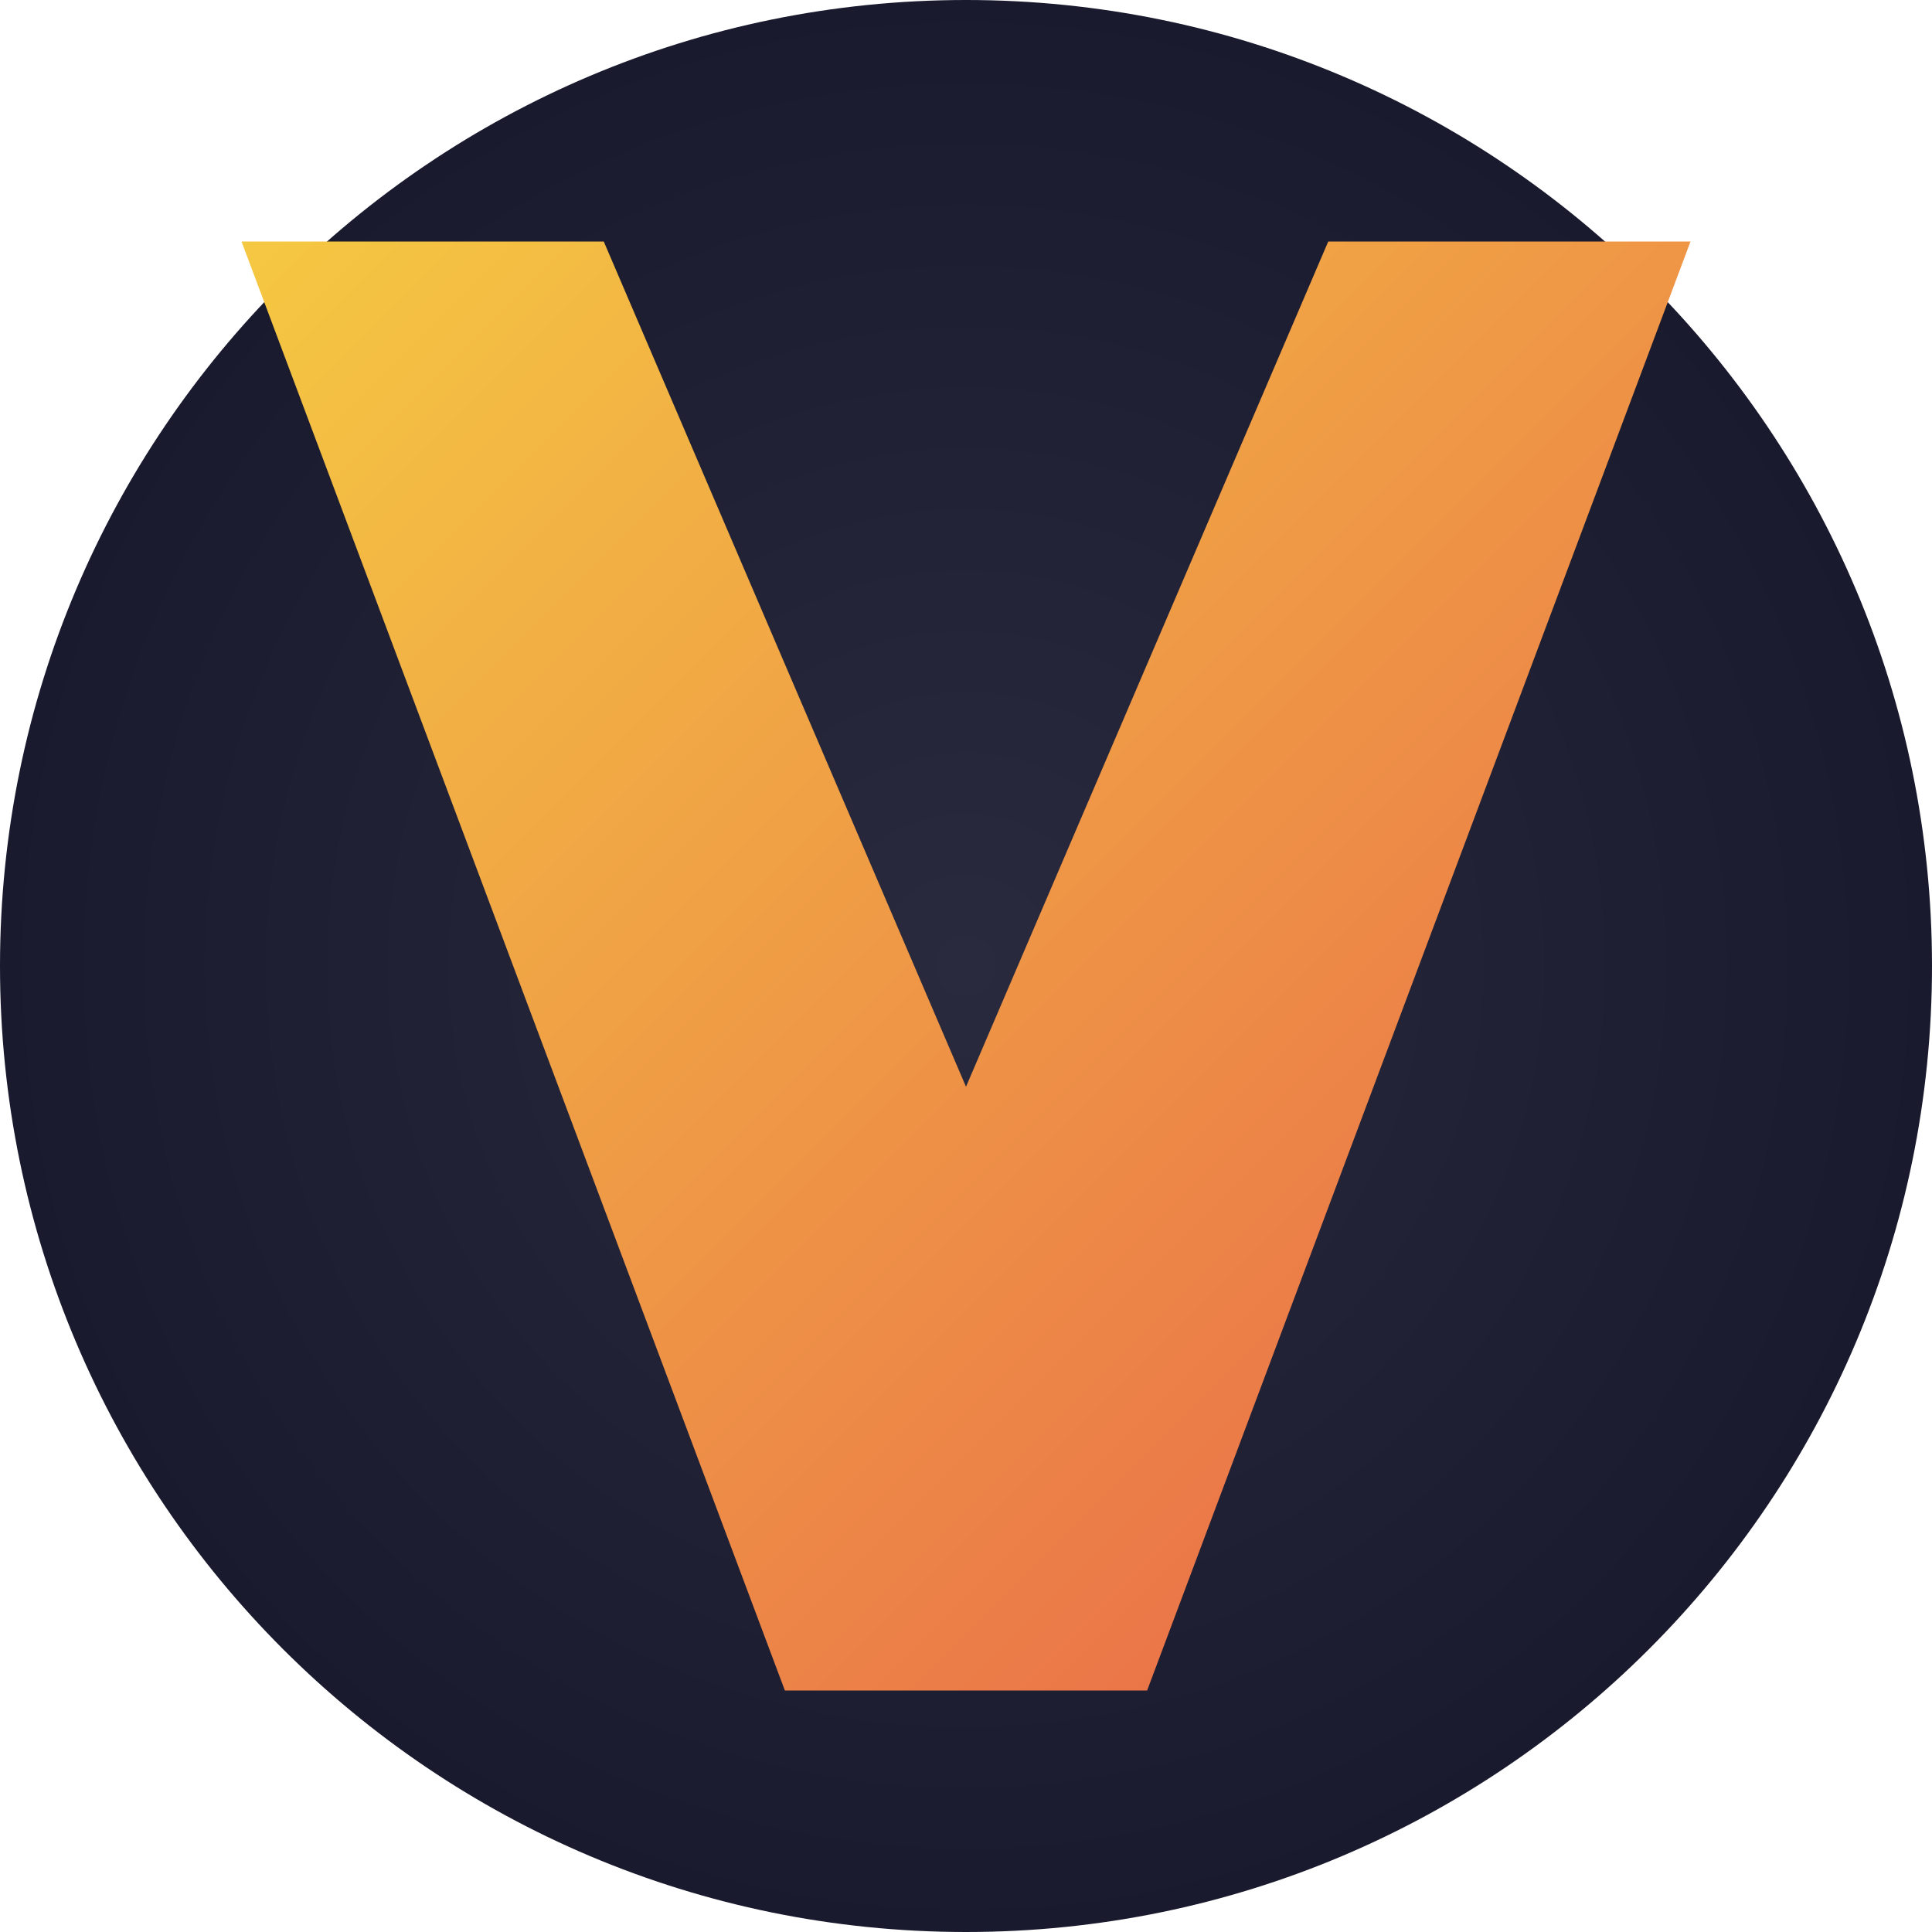
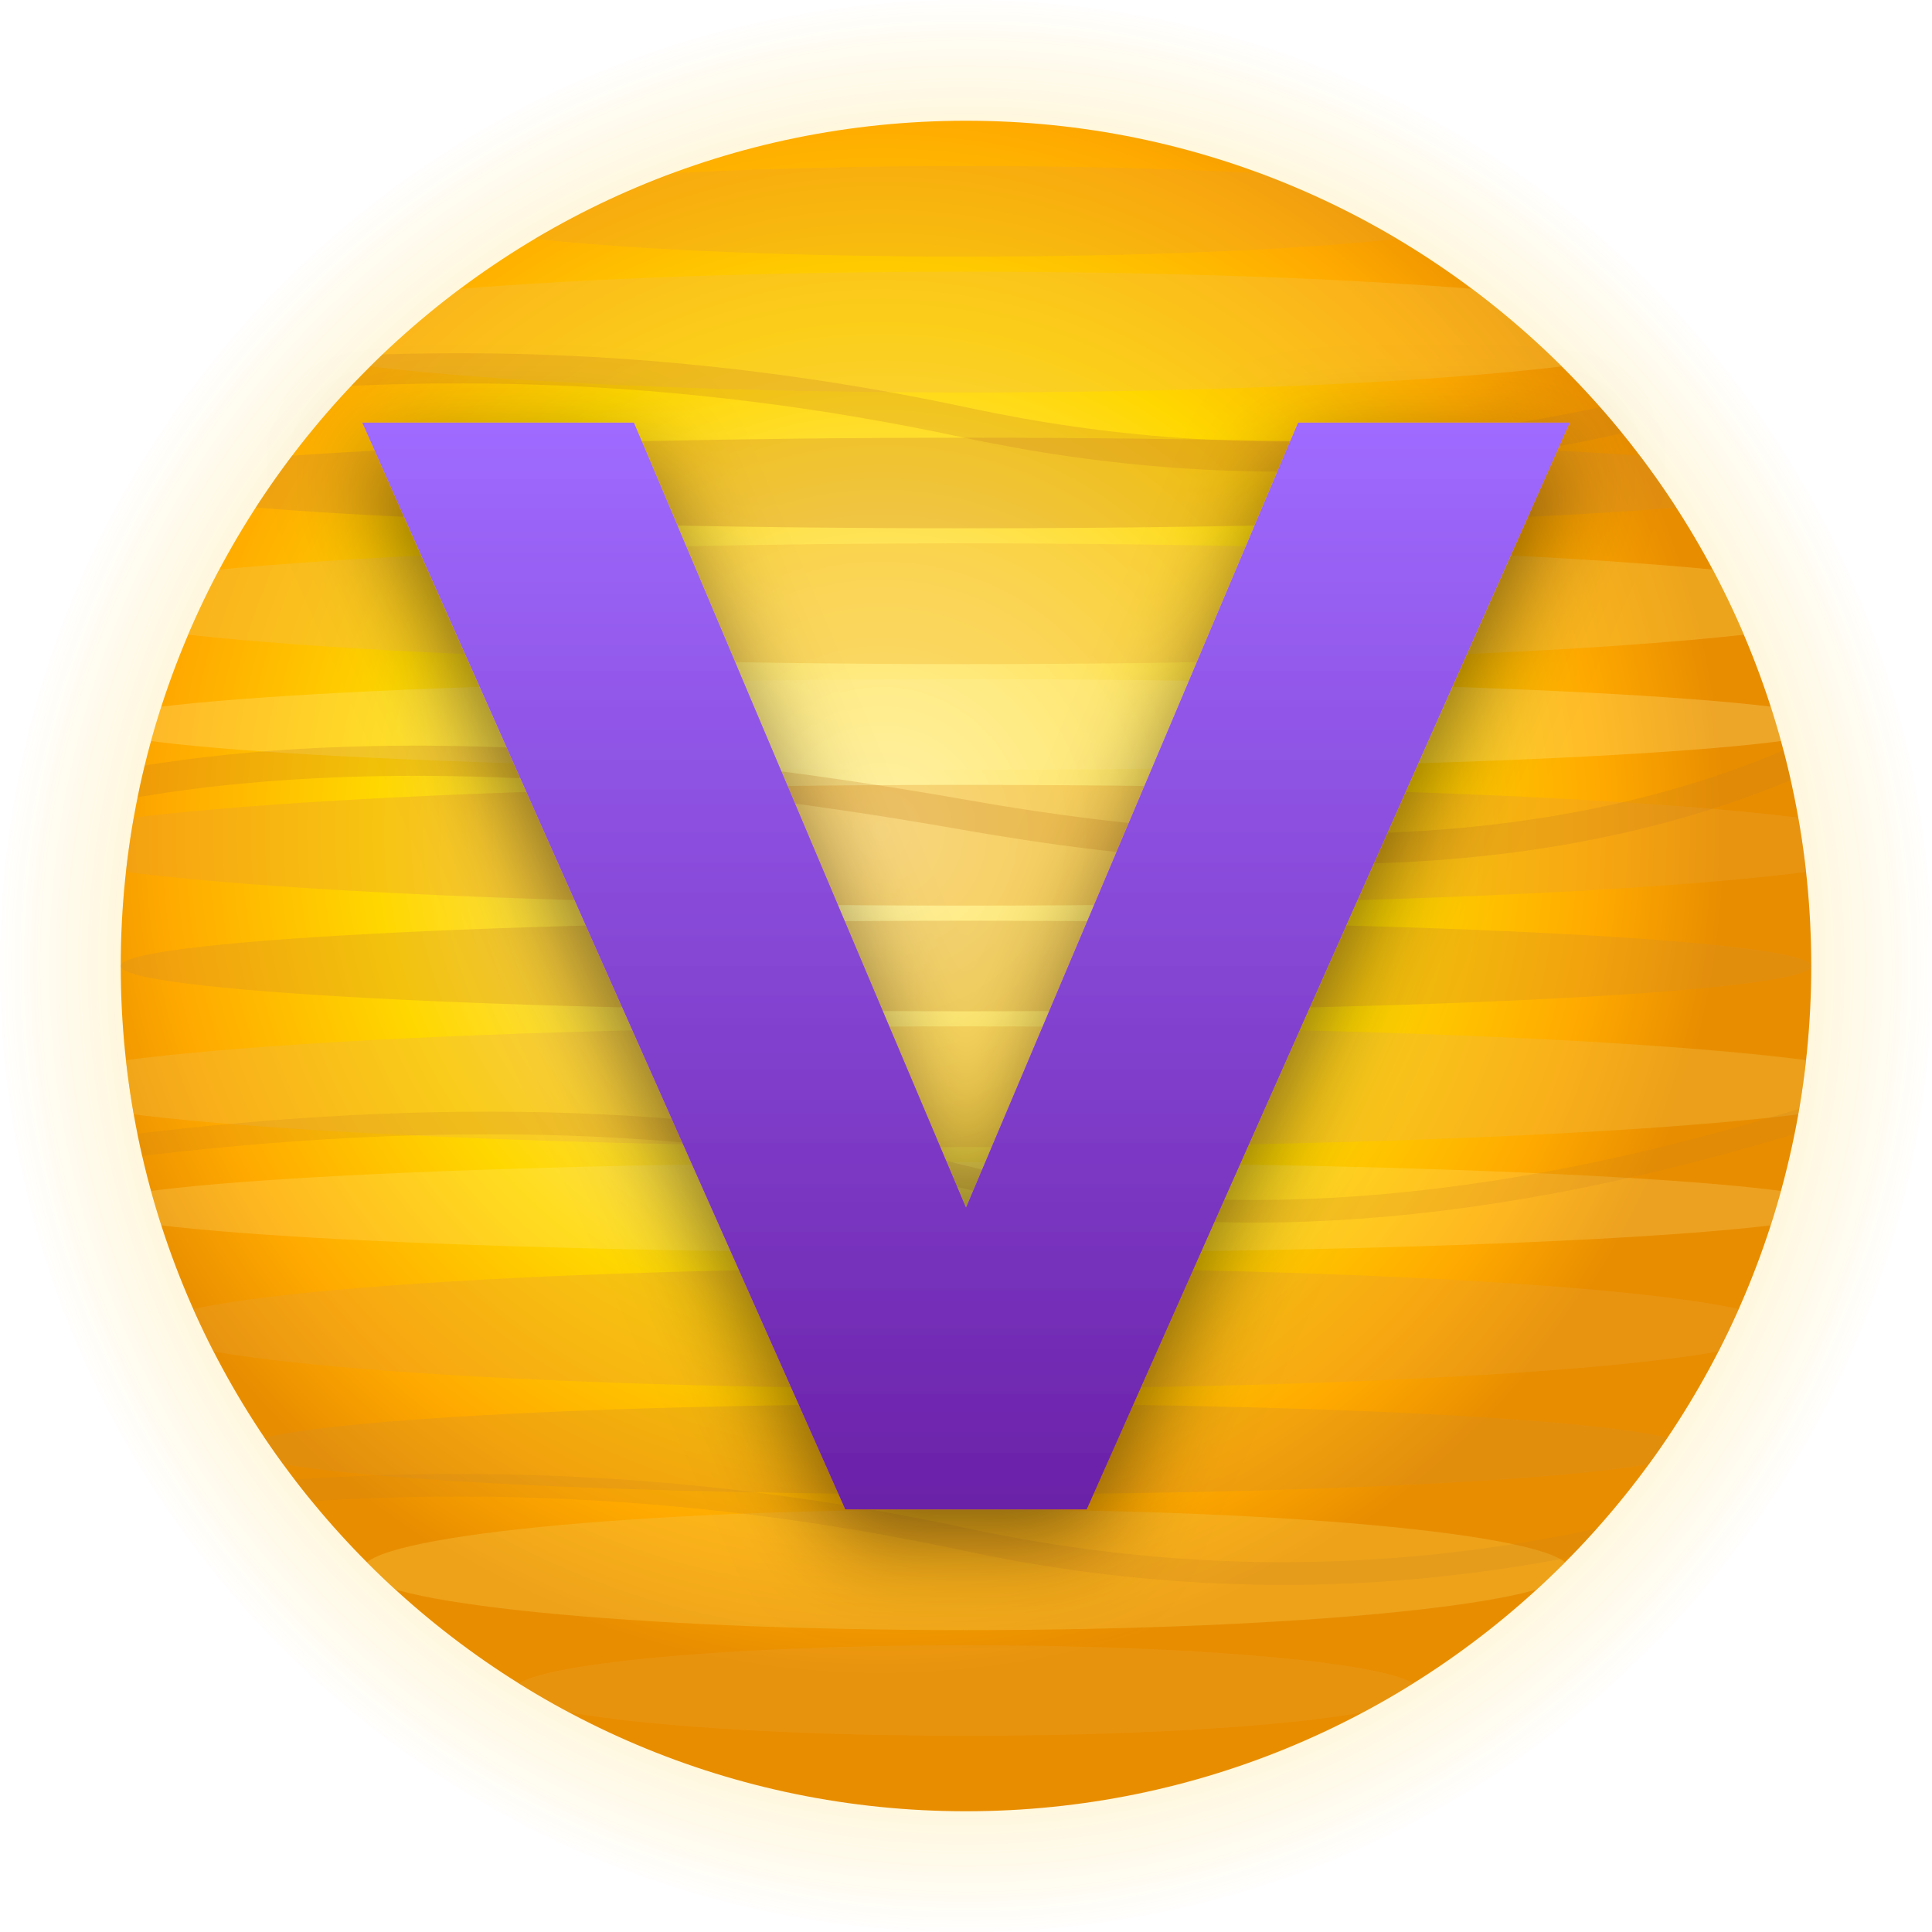
<svg xmlns="http://www.w3.org/2000/svg" viewBox="0 0 128 128">
  <defs>
-     <linearGradient id="g" x1="0%" y1="0%" x2="100%" y2="100%">
-       <stop offset="0%" stop-color="#F5C842" />
-       <stop offset="100%" stop-color="#E8634A" />
+     <radialGradient id="glow3" cx="50%" cy="50%" r="50%">
+       <stop offset="0%" stop-color="#FFD700" stop-opacity="0.15" />
+       <stop offset="100%" stop-color="#FFD700" stop-opacity="0" />
+     </radialGradient>
+     <radialGradient id="glow2" cx="50%" cy="50%" r="50%">
+       <stop offset="0%" stop-color="#FFD700" stop-opacity="0.3" />
+       <stop offset="100%" stop-color="#FFA500" stop-opacity="0" />
+     </radialGradient>
+     <radialGradient id="glow1" cx="50%" cy="50%" r="50%">
+       <stop offset="0%" stop-color="#FFE566" stop-opacity="0.6" />
+       <stop offset="100%" stop-color="#FFCC00" stop-opacity="0" />
+     </radialGradient>
+     <radialGradient id="core" cx="45%" cy="42%" r="50%">
+       <stop offset="0%" stop-color="#FFF2A8" />
+       <stop offset="30%" stop-color="#FFE566" />
+       <stop offset="60%" stop-color="#FFD700" />
+       <stop offset="85%" stop-color="#FFAA00" />
+       <stop offset="100%" stop-color="#E88D00" />
+     </radialGradient>
+     <linearGradient id="vg" x1="50%" y1="0%" x2="50%" y2="100%">
+       <stop offset="0%" stop-color="#9F6AFF" />
+       <stop offset="100%" stop-color="#6B21A8" />
    </linearGradient>
-     <radialGradient id="bg" cx="50%" cy="50%" r="50%">
-       <stop offset="0%" stop-color="#2A2A3E" />
-       <stop offset="100%" stop-color="#1A1A2E" />
-     </radialGradient>
+     <filter id="shadow" x="-10%" y="-10%" width="120%" height="130%">
+       <feDropShadow dx="0" dy="2" stdDeviation="3" flood-color="#000" flood-opacity="0.5" />
+     </filter>
+     <clipPath id="planet">
+       <circle cx="64" cy="64" r="56" />
+     </clipPath>
  </defs>
-   <circle cx="64" cy="64" r="64" fill="url(#bg)" />
-   <path d="M16 16h24l24 56 24-56h24l-36 96h-24z" fill="url(#g)" />
+   <circle cx="64" cy="64" r="64" fill="url(#glow3)" />
+   <circle cx="64" cy="64" r="64" fill="url(#glow2)" />
+   <circle cx="64" cy="64" r="64" fill="url(#glow1)" />
+   <circle cx="64" cy="64" r="56" fill="url(#core)" />
+   <g clip-path="url(#planet)">
+     <ellipse cx="64" cy="14" rx="36" ry="3" fill="#E8A030" opacity="0.3" />
+     <ellipse cx="64" cy="22" rx="48" ry="4" fill="#F5C040" opacity="0.4" />
+     <ellipse cx="64" cy="32" rx="56" ry="3" fill="#D4902A" opacity="0.35" />
+     <ellipse cx="64" cy="40" rx="60" ry="4" fill="#F5C040" opacity="0.45" />
+     <ellipse cx="64" cy="48" rx="58" ry="3" fill="#FFF0A0" opacity="0.25" />
+     <ellipse cx="64" cy="56" rx="62" ry="4" fill="#E8A030" opacity="0.35" />
+     <ellipse cx="64" cy="64" rx="56" ry="3" fill="#D4902A" opacity="0.3" />
+     <ellipse cx="64" cy="72" rx="62" ry="4" fill="#F0B840" opacity="0.4" />
+     <ellipse cx="64" cy="80" rx="58" ry="3" fill="#FFF0A0" opacity="0.2" />
+     <ellipse cx="64" cy="88" rx="54" ry="4" fill="#E8A030" opacity="0.35" />
+     <ellipse cx="64" cy="96" rx="48" ry="3" fill="#D4902A" opacity="0.3" />
+     <ellipse cx="64" cy="104" rx="40" ry="4" fill="#F5C040" opacity="0.4" />
+     <ellipse cx="64" cy="112" rx="30" ry="3" fill="#E8A030" opacity="0.3" />
+     <path d="M8 26 Q36 22 64 28 Q92 34 120 24" fill="none" stroke="#C88020" stroke-width="2" opacity="0.25" />
+     <path d="M8 52 Q30 48 64 54 Q98 60 120 50" fill="none" stroke="#C88020" stroke-width="2" opacity="0.25" />
+     <path d="M8 76 Q40 72 64 78 Q88 84 120 74" fill="none" stroke="#C88020" stroke-width="1.5" opacity="0.2" />
+     <path d="M8 100 Q36 96 64 102 Q92 108 120 98" fill="none" stroke="#C88020" stroke-width="1.5" opacity="0.2" />
+   </g>
+   <path d="M24 28h18l22 52 22-52h18l-32 72h-16z" fill="url(#vg)" filter="url(#shadow)" />
</svg>
